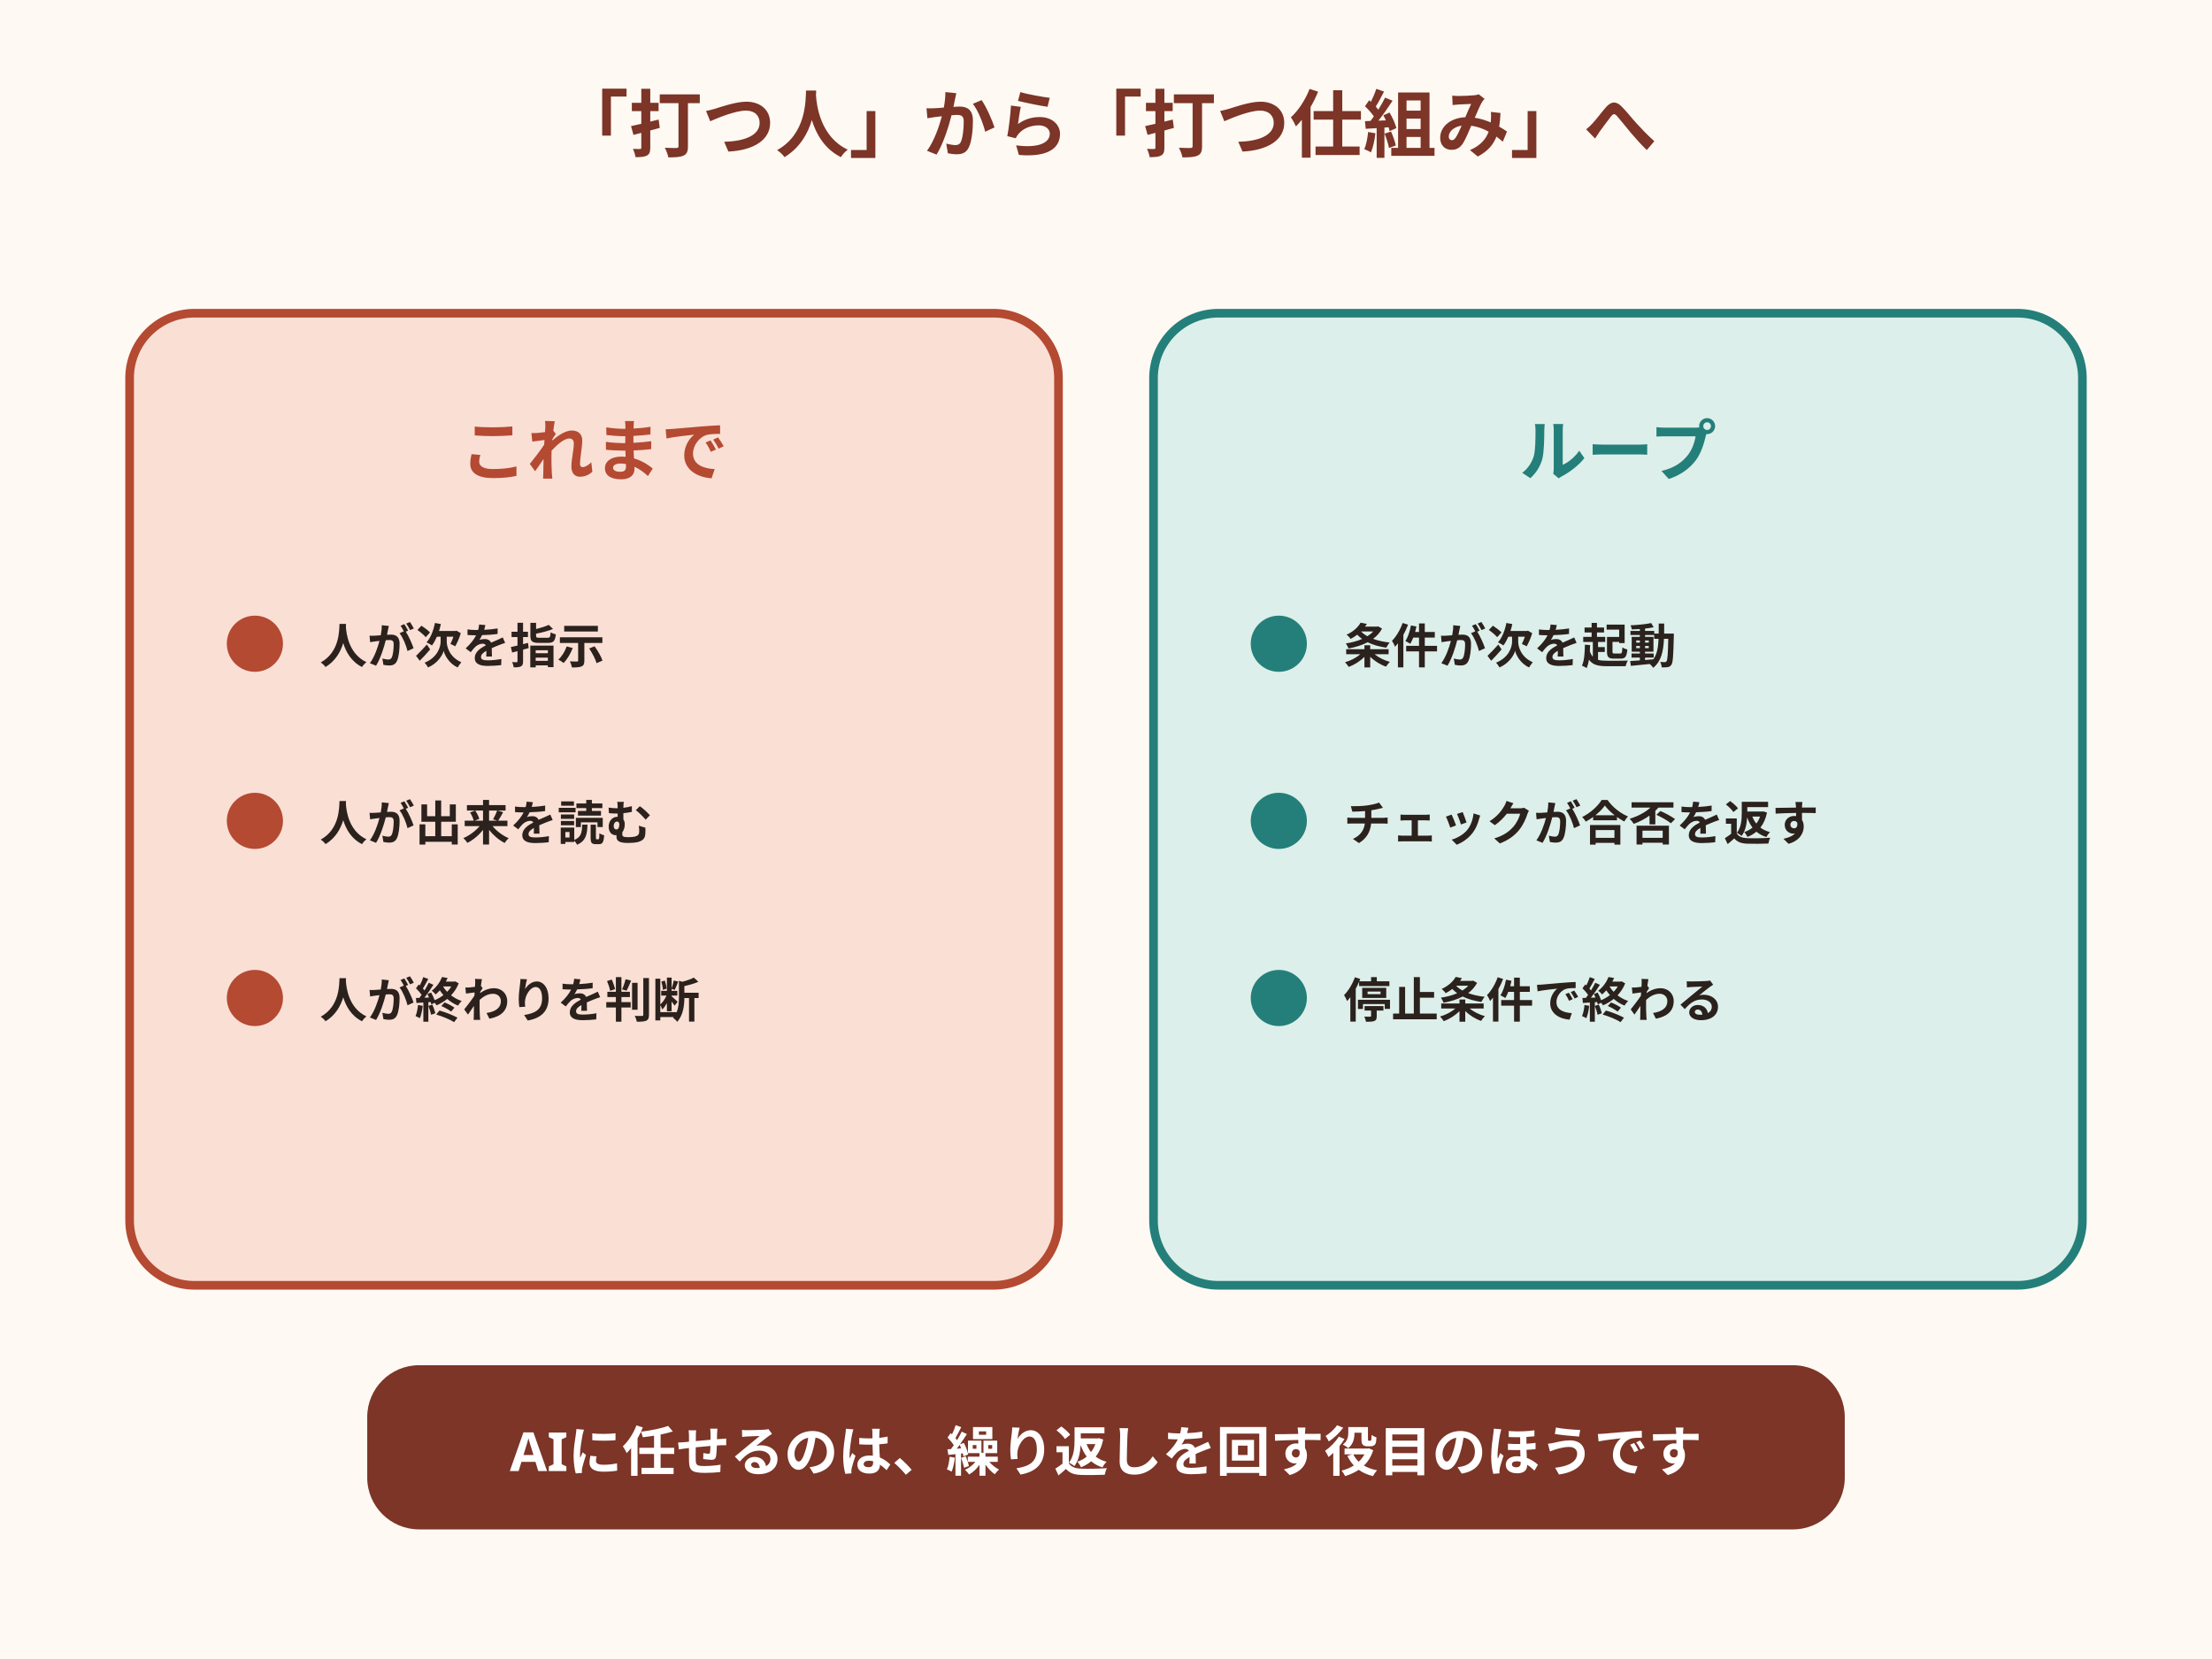
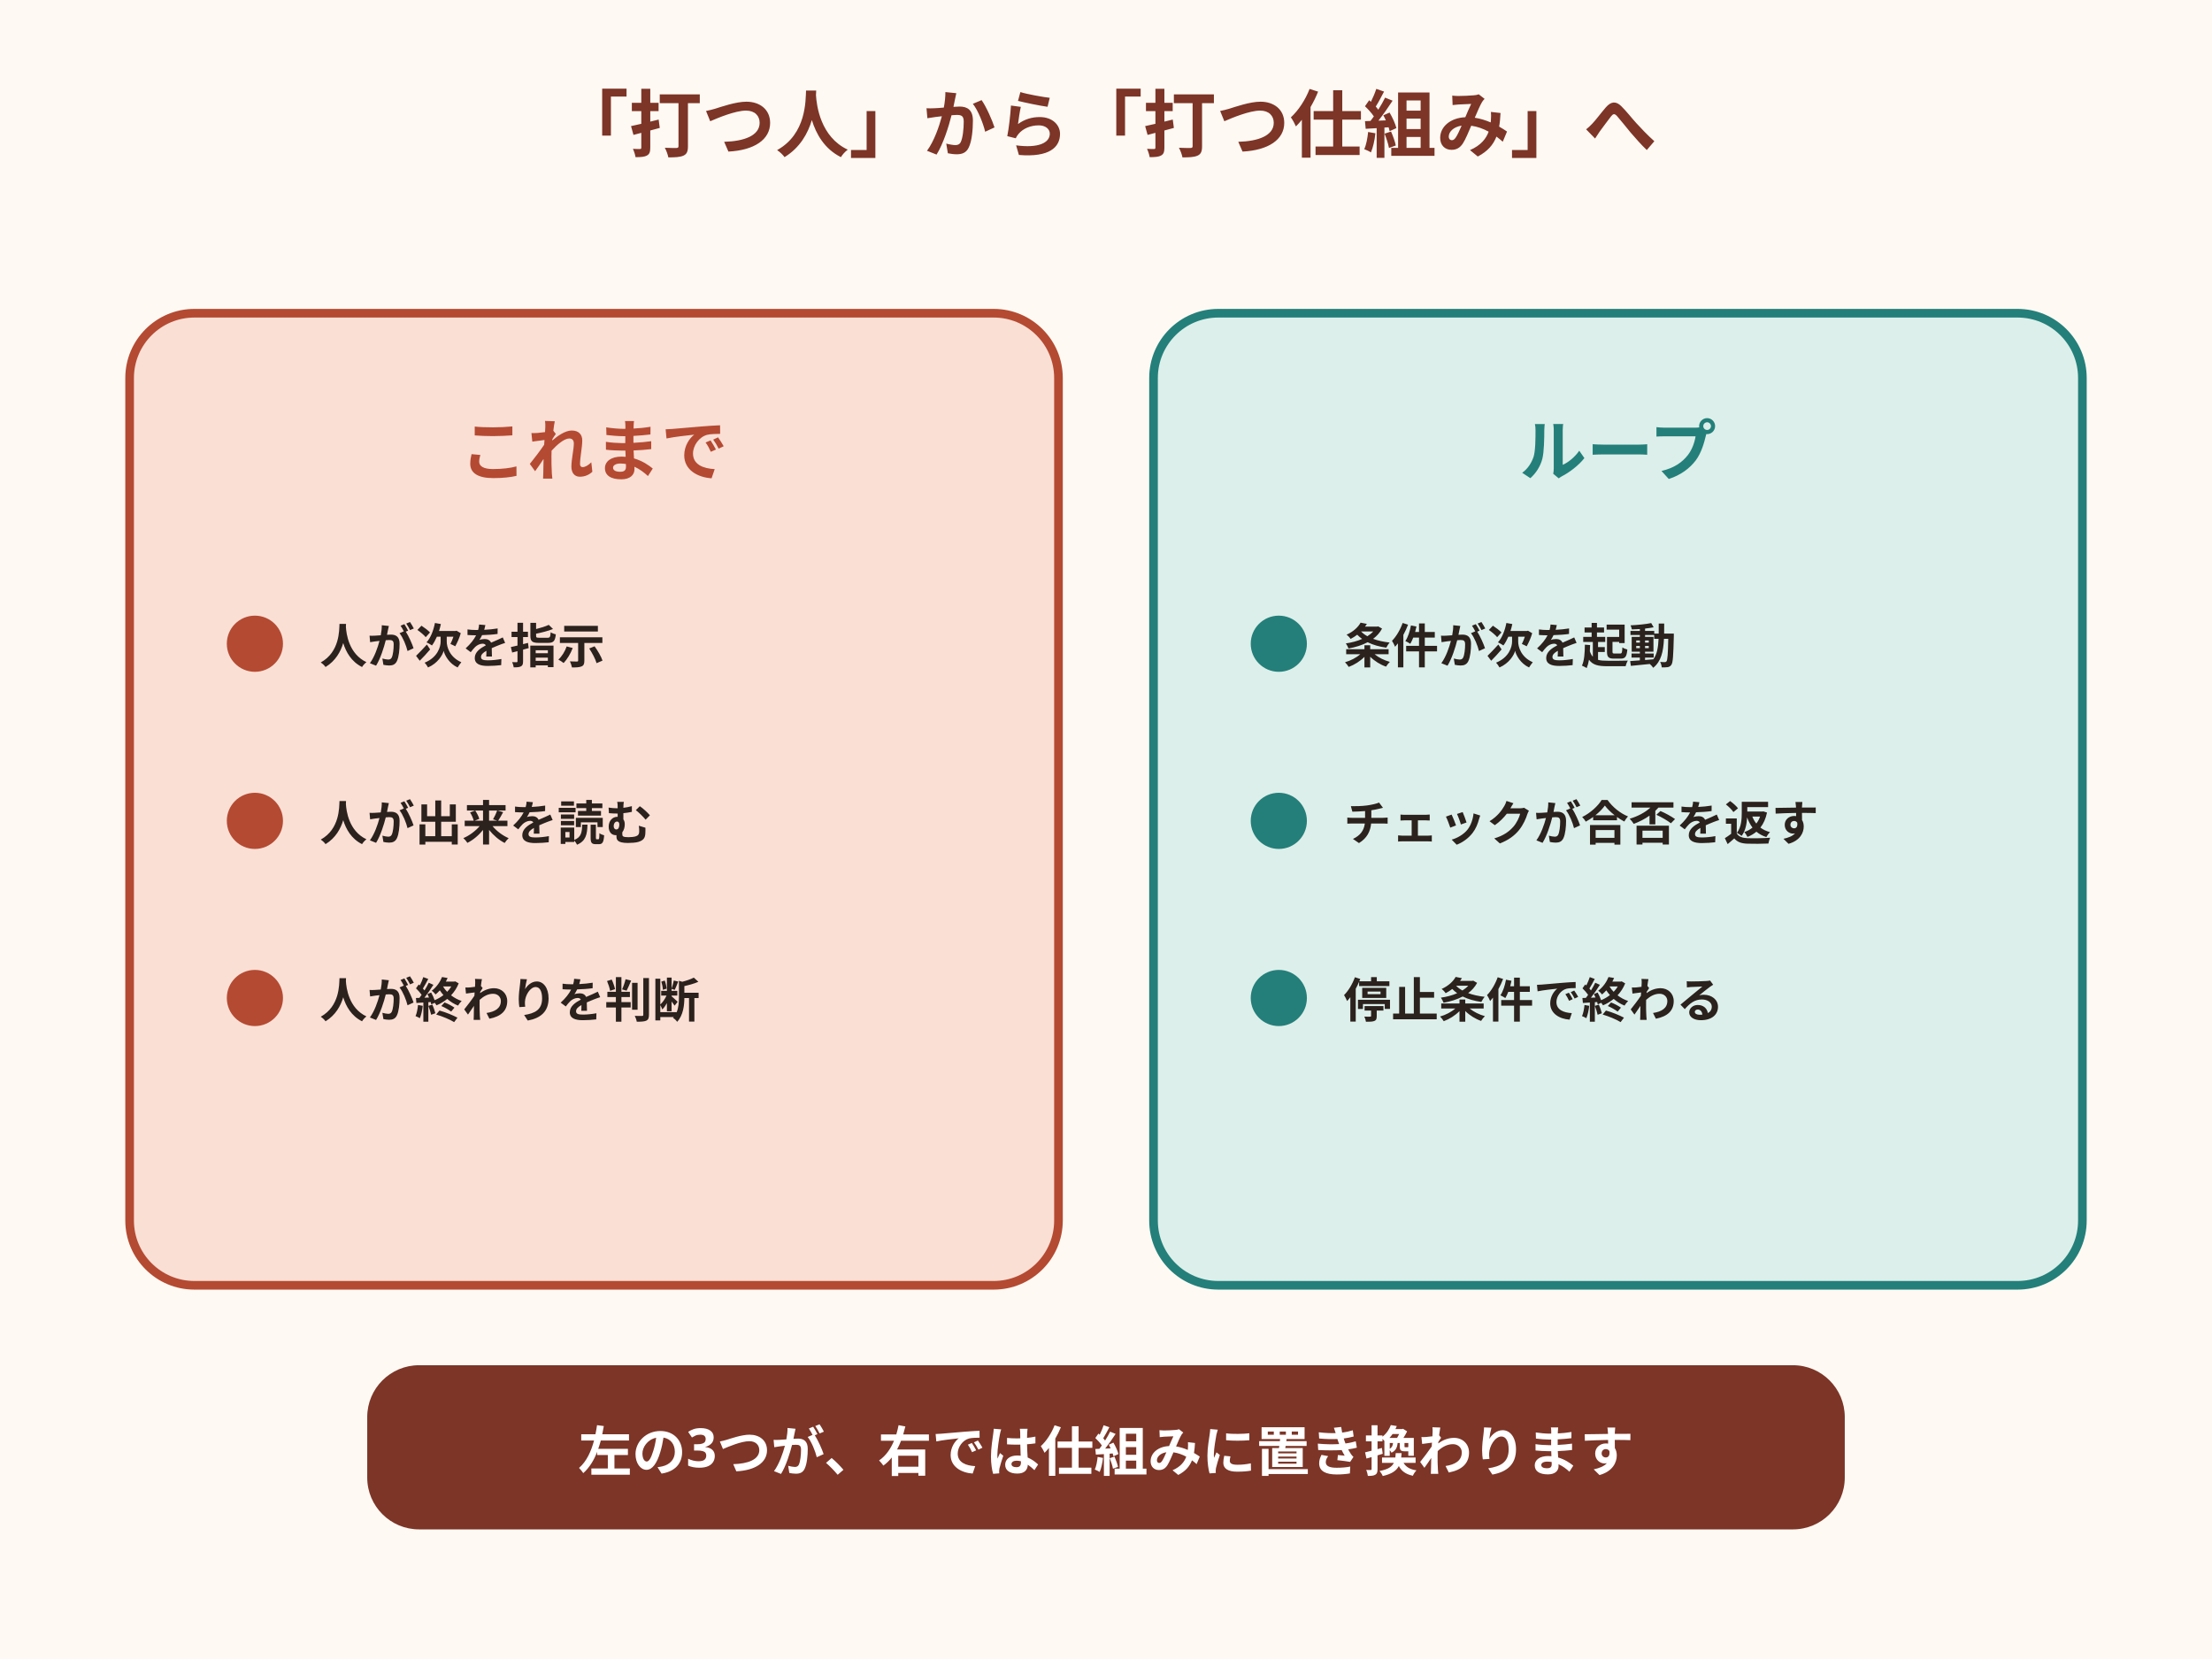
<svg xmlns="http://www.w3.org/2000/svg" width="1024" height="768" viewBox="0 0 1024 768">
  <defs>
    <marker id="arrow" viewBox="0 0 10 10" refX="9" refY="5" markerWidth="9" markerHeight="9" orient="auto-start-reverse">
      <path d="M 0 0 L 10 5 L 0 10 z" fill="context-stroke" />
    </marker>
  </defs>
  <rect width="1024" height="768" fill="#FFF9F3" />
  <text x="512" y="70" text-anchor="middle" font-family="Hiragino Sans, Yu Gothic, sans-serif" font-size="34" font-weight="800" fill="#7C3527">「打つ人」から「打つ仕組み」へ</text>
  <rect x="60" y="145" width="430" height="450" rx="30" fill="#FADFD5" stroke="#B44A32" stroke-width="4" />
  <text x="275" y="220" text-anchor="middle" font-family="Hiragino Sans, Yu Gothic, sans-serif" font-size="31" font-weight="800" fill="#B44A32">これまで</text>
  <circle cx="118" cy="298" r="13" fill="#B44A32" stroke="none" stroke-width="0" />
  <text x="148" y="307" text-anchor="start" font-family="Hiragino Sans, Yu Gothic, sans-serif" font-size="22" font-weight="650" fill="#2B211D">人が次を指示</text>
  <circle cx="118" cy="380" r="13" fill="#B44A32" stroke="none" stroke-width="0" />
  <text x="148" y="389" text-anchor="start" font-family="Hiragino Sans, Yu Gothic, sans-serif" font-size="22" font-weight="650" fill="#2B211D">人が出来を読む</text>
  <circle cx="118" cy="462" r="13" fill="#B44A32" stroke="none" stroke-width="0" />
  <text x="148" y="471" text-anchor="start" font-family="Hiragino Sans, Yu Gothic, sans-serif" font-size="22" font-weight="650" fill="#2B211D">人が終わりを判断</text>
  <rect x="534" y="145" width="430" height="450" rx="30" fill="#DDEFEA" stroke="#247F7A" stroke-width="4" />
  <text x="749" y="220" text-anchor="middle" font-family="Hiragino Sans, Yu Gothic, sans-serif" font-size="31" font-weight="800" fill="#247F7A">ループ</text>
  <circle cx="592" cy="298" r="13" fill="#247F7A" stroke="none" stroke-width="0" />
  <text x="622" y="307" text-anchor="start" font-family="Hiragino Sans, Yu Gothic, sans-serif" font-size="22" font-weight="650" fill="#2B211D">条件が次を起動</text>
  <circle cx="592" cy="380" r="13" fill="#247F7A" stroke="none" stroke-width="0" />
  <text x="622" y="389" text-anchor="start" font-family="Hiragino Sans, Yu Gothic, sans-serif" font-size="22" font-weight="650" fill="#2B211D">チェックが合否を返す</text>
  <circle cx="592" cy="462" r="13" fill="#247F7A" stroke="none" stroke-width="0" />
  <text x="622" y="471" text-anchor="start" font-family="Hiragino Sans, Yu Gothic, sans-serif" font-size="22" font-weight="650" fill="#2B211D">停止条件で終わる</text>
  <rect x="170" y="632" width="684" height="76" rx="24" fill="#7C3527" stroke="#7C3527" stroke-width="0" />
-   <text x="512" y="681" text-anchor="middle" font-family="Hiragino Sans, Yu Gothic, sans-serif" font-size="25" font-weight="800" fill="#FFFFFF">AIに任せるのは、繰り返しを回す役目のほうです</text>
+   <text x="512" y="681" text-anchor="middle" font-family="Hiragino Sans, Yu Gothic, sans-serif" font-size="25" font-weight="800" fill="#FFFFFF">左の3つが、右では仕組みに置き換わります</text>
</svg>
